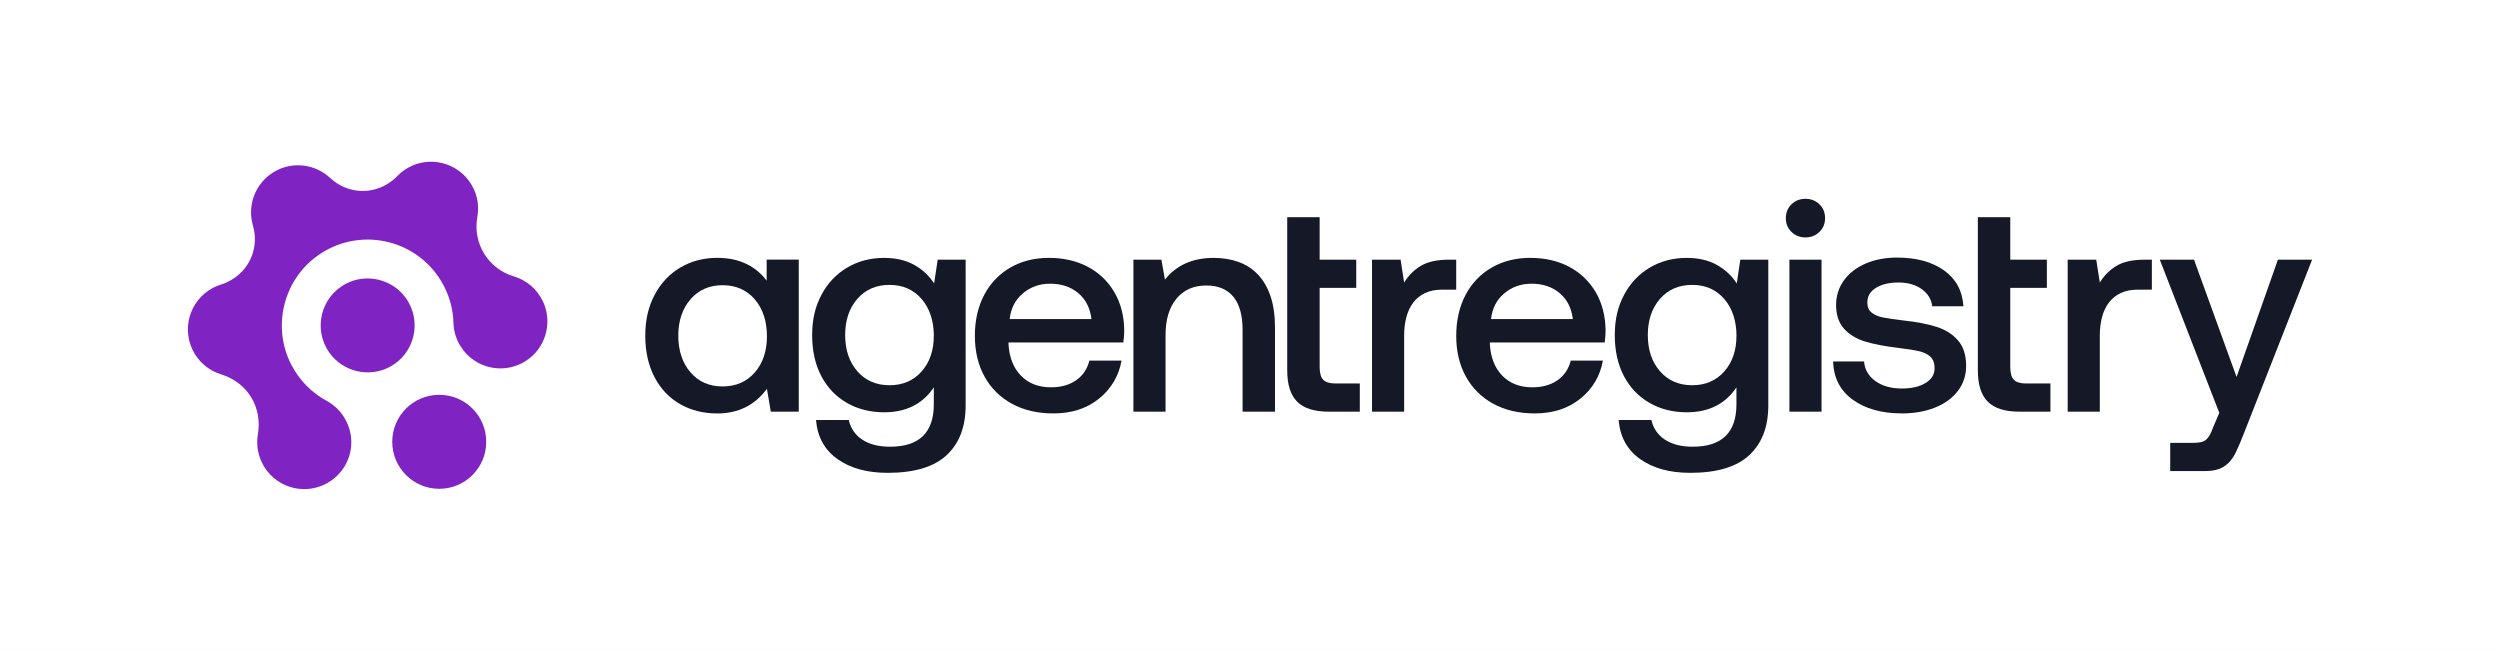
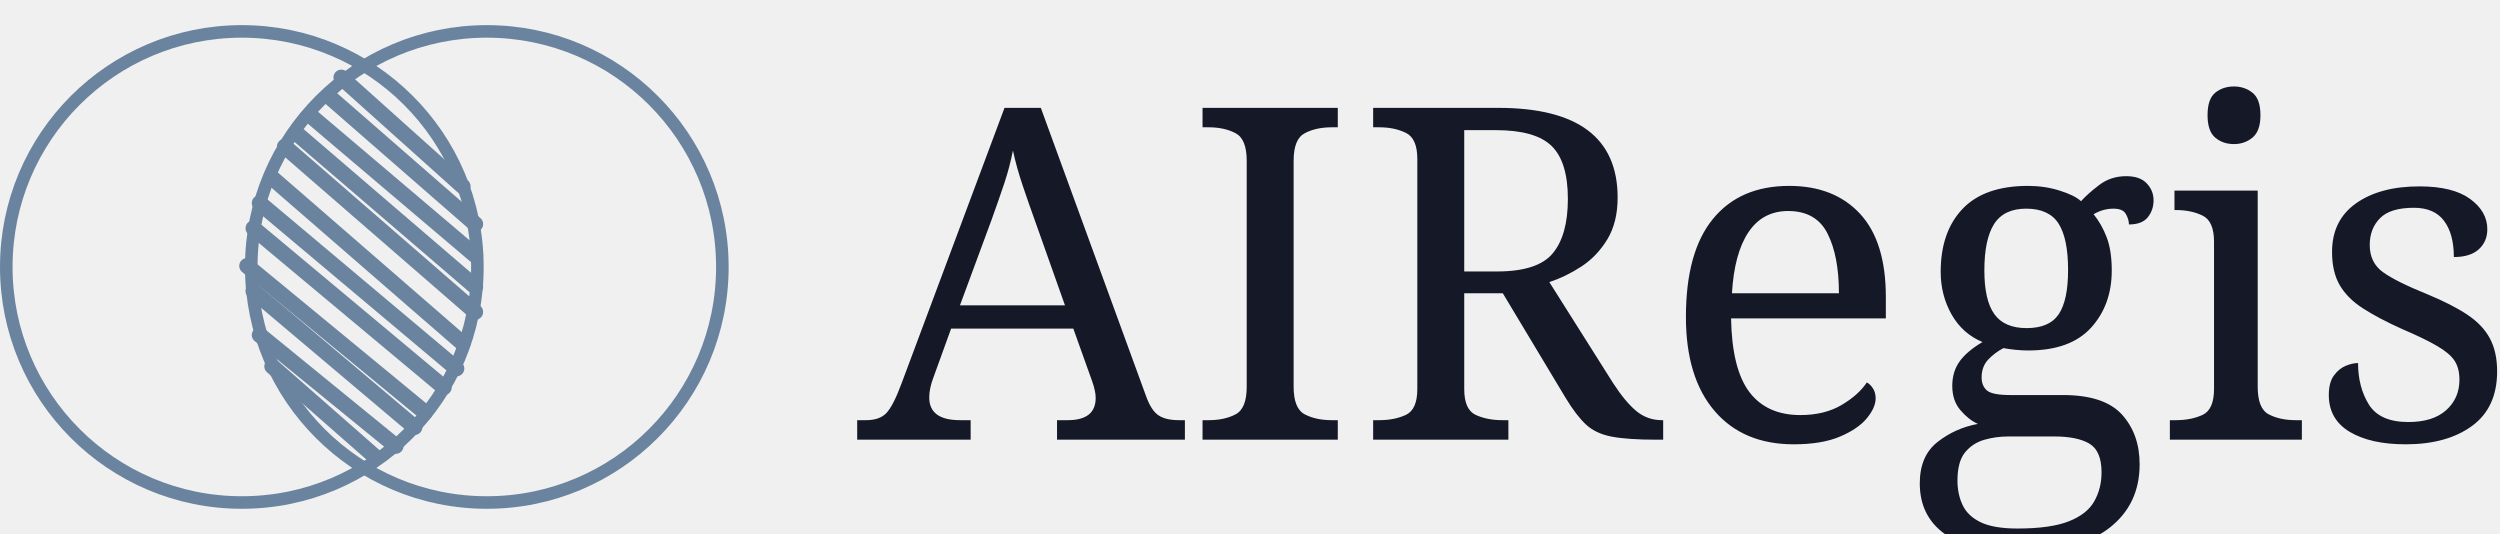
- <svg xmlns="http://www.w3.org/2000/svg" width="4087" height="1064" viewBox="0 0 4087 1064" fill="none">
-   <rect width="4087" height="1064" fill="white" />
-   <path d="M791.539 414.812C780.461 396.824 776.635 375.381 780.346 354.595C784.058 333.809 779.604 313.079 766.184 295.091C744.97 266.653 706.167 256.46 673.76 270.907C664.509 275.019 656.571 280.644 650.004 287.325C645.264 292.522 639.468 296.89 633.186 300.773C603.035 319.332 565.088 314.536 540.448 291.437L540.362 291.551C515.721 267.909 477.403 262.855 446.995 281.586C417.329 299.831 404.423 334.979 413.074 366.987L412.903 367.072C423.753 400.079 411.047 437.426 380.153 456.413C374.214 460.068 367.904 463.18 361.537 465.065C356.94 466.464 352.4 468.32 348.032 470.633C308.515 491.676 295.466 541.243 318.537 578.79C328.673 595.265 344.006 606.543 361.137 611.854C381.552 618.192 399.312 631.013 410.505 649.201C421.697 667.389 425.124 689.031 421.583 710.103C418.585 727.777 421.754 746.565 431.891 763.04C454.961 800.529 505.042 811.265 541.618 785.568C573.169 763.382 583.391 722.238 565.802 687.918C558.436 673.527 547.329 662.62 534.366 655.511C510.353 642.576 489.71 622.475 476.09 595.95C444.597 534.733 462.87 458.555 518.719 418.324C585.646 370.099 678.157 389.486 720.586 458.469C734.263 480.683 740.973 505.238 741.372 529.537C742 541.957 745.684 554.377 752.65 565.713C776.406 604.316 828.772 614.538 865.547 585.871C893.9 563.771 902.98 524.055 887.133 491.79C877.14 471.432 859.751 457.755 840.079 451.874C819.892 445.849 802.56 432.715 791.511 414.784L791.539 414.812Z" fill="#8023C3" />
-   <path d="M566.234 463.496C523.947 485.11 511.098 539.046 539.08 577.421C561.094 607.601 602.61 617.48 635.845 600.491C678.131 578.877 690.98 524.941 662.998 486.566C640.984 456.386 599.469 446.507 566.234 463.496Z" fill="#8023C3" />
-   <path d="M718.077 799.102C760.512 799.102 794.912 764.701 794.912 722.267C794.912 679.832 760.512 645.432 718.077 645.432C675.642 645.432 641.242 679.832 641.242 722.267C641.242 764.701 675.642 799.102 718.077 799.102Z" fill="#8023C3" />
-   <path d="M1305.82 424.508V673.006H1260.1L1253.78 635.621C1234.01 662.495 1206.92 675.916 1172.57 675.916C1149.89 675.916 1129.61 670.807 1111.78 660.62C1093.96 650.433 1080 635.718 1069.95 616.444C1059.91 597.202 1054.88 574.629 1054.88 548.725C1054.88 522.821 1060 501.25 1070.21 481.976C1080.42 462.734 1094.45 447.858 1112.27 437.315C1130.09 426.805 1150.22 421.533 1172.57 421.533C1190.72 421.533 1206.63 424.864 1220.24 431.494C1233.85 438.123 1244.87 447.275 1253.33 458.918V424.444H1305.85L1305.82 424.508ZM1181.32 631.74C1203.03 631.74 1220.53 624.141 1233.85 608.941C1247.14 593.741 1253.78 573.982 1253.78 549.727C1253.78 525.473 1247.14 504.678 1233.85 489.317C1220.57 473.956 1203.03 466.259 1181.32 466.259C1159.61 466.259 1142.08 473.956 1128.8 489.317C1115.51 504.678 1108.87 524.502 1108.87 548.757C1108.87 573.012 1115.51 593.321 1128.8 608.715C1142.08 624.076 1159.58 631.773 1181.32 631.773V631.74Z" fill="#151927" />
-   <path d="M1578.63 424.508V662.818C1578.63 697.778 1568.26 724.846 1547.53 744.12C1526.79 763.362 1494.67 772.999 1451.22 772.999C1417.49 772.999 1390.11 765.464 1369.04 750.426C1347.95 735.388 1336.28 714.109 1334.01 686.588H1387.51C1390.75 700.494 1398.21 711.263 1409.87 718.863C1421.54 726.463 1436.61 730.279 1455.11 730.279C1502.78 730.279 1526.59 707.124 1526.59 660.878V633.228C1508.45 660.393 1481.36 674.008 1445.39 674.008C1422.7 674.008 1402.42 668.898 1384.6 658.711C1366.77 648.524 1352.81 633.972 1342.76 615.021C1332.72 596.102 1327.7 573.691 1327.7 547.787C1327.7 521.883 1332.82 500.862 1343.02 481.782C1353.23 462.701 1367.26 447.89 1385.08 437.379C1402.91 426.869 1423.03 421.598 1445.39 421.598C1464.18 421.598 1480.42 425.317 1494.03 432.755C1507.64 440.193 1518.65 450.412 1527.11 463.348L1532.94 424.508H1578.67H1578.63ZM1454.14 629.8C1475.85 629.8 1493.35 622.265 1506.66 607.227C1519.95 592.189 1526.59 572.688 1526.59 548.757C1526.59 524.826 1519.95 504.193 1506.66 488.799C1493.38 473.438 1475.85 465.741 1454.14 465.741C1432.43 465.741 1414.9 473.341 1401.61 488.541C1388.32 503.74 1381.68 523.5 1381.68 547.754C1381.68 572.009 1388.32 591.768 1401.61 606.968C1414.9 622.168 1432.39 629.767 1454.14 629.767V629.8Z" fill="#151927" />
-   <path d="M1593.7 549.243C1593.7 523.695 1598.82 501.283 1609.02 482.009C1619.23 462.767 1633.49 447.891 1651.83 437.348C1670.14 426.838 1691.13 421.566 1714.82 421.566C1738.51 421.566 1759.96 426.417 1778.3 436.119C1796.61 445.821 1811.03 459.598 1821.59 477.384C1832.13 495.171 1837.57 516.063 1837.89 539.994C1837.89 546.462 1837.41 553.091 1836.44 559.883H1648.72V562.793C1650.01 584.461 1656.82 601.633 1669.13 614.246C1681.45 626.858 1697.81 633.164 1718.26 633.164C1734.46 633.164 1748.07 629.38 1759.12 621.748C1770.14 614.149 1777.43 603.379 1780.99 589.473H1833.52C1828.98 614.698 1816.73 635.428 1796.8 651.598C1776.88 667.768 1751.99 675.852 1722.15 675.852C1696.19 675.852 1673.6 670.613 1654.29 660.071C1635.01 649.56 1620.07 634.749 1609.54 615.668C1599.01 596.588 1593.73 574.403 1593.73 549.178L1593.7 549.243ZM1784.33 521.56C1782.06 503.45 1774.83 489.285 1762.68 479.098C1750.53 468.912 1735.2 463.802 1716.73 463.802C1699.56 463.802 1684.72 469.073 1672.24 479.584C1659.77 490.094 1652.54 504.097 1650.6 521.56H1784.33Z" fill="#151927" />
-   <path d="M1852.9 424.508H1898.62L1904.45 457.042C1923.25 433.434 1949.85 421.598 1984.2 421.598C1998.78 421.598 2012.23 423.764 2024.58 428.163C2036.89 432.528 2047.52 439.417 2056.43 448.795C2065.34 458.174 2072.24 470.075 2077.1 484.466C2081.96 498.857 2084.39 516.094 2084.39 536.144V673.005H2031.38V539.055C2031.38 515.447 2026.36 497.466 2016.31 485.177C2006.27 472.888 1991.52 466.744 1972.05 466.744C1951.31 466.744 1935.01 473.955 1923.18 488.347C1911.36 502.738 1905.43 522.562 1905.43 547.819V673.038H1852.9V424.508Z" fill="#151927" />
-   <path d="M2104.36 424.509V355.076H2157.37V424.477H2217.19V470.593H2157.37V600.178C2157.37 609.88 2159.32 616.768 2163.21 620.81C2167.09 624.853 2173.74 626.89 2183.13 626.89H2223.02V673.006H2172.44C2148.79 673.006 2131.51 667.606 2120.66 656.74C2109.8 645.906 2104.36 628.831 2104.36 605.546V470.625" fill="#151927" />
-   <path d="M2242.98 424.51H2289.68L2295.51 461.894C2302.64 450.252 2311.81 441.1 2322.99 434.47C2334.17 427.841 2349.5 424.51 2368.94 424.51H2380.61V473.537H2357.27C2346.58 473.537 2337.35 475.412 2329.57 479.131C2321.79 482.85 2315.38 488.025 2310.35 494.654C2305.33 501.284 2301.6 509.207 2299.17 518.424C2296.74 527.641 2295.51 537.601 2295.51 548.273V673.007H2242.98V424.51Z" fill="#151927" />
-   <path d="M2380.63 549.243C2380.63 523.695 2385.75 501.283 2395.96 482.009C2406.17 462.767 2420.43 447.891 2438.77 437.348C2457.07 426.838 2478.07 421.566 2501.76 421.566C2525.45 421.566 2546.9 426.417 2565.21 436.119C2583.52 445.821 2597.97 459.598 2608.5 477.384C2619.03 495.171 2624.47 516.063 2624.8 539.994C2624.8 546.462 2624.31 553.091 2623.34 559.883H2435.62V562.793C2436.92 584.461 2443.72 601.633 2456.04 614.246C2468.35 626.858 2484.75 633.164 2505.16 633.164C2521.36 633.164 2535.01 629.38 2546.02 621.748C2557.04 614.149 2564.33 603.379 2567.9 589.473H2620.42C2615.89 614.698 2603.64 635.428 2583.71 651.598C2563.78 667.768 2538.9 675.852 2509.05 675.852C2483.09 675.852 2460.48 670.613 2441.2 660.071C2421.92 649.56 2406.98 634.749 2396.45 615.668C2385.91 596.588 2380.63 574.403 2380.63 549.178V549.243ZM2571.27 521.56C2569 503.45 2561.77 489.285 2549.62 479.098C2537.47 468.912 2522.14 463.802 2503.67 463.802C2486.5 463.802 2471.66 469.073 2459.18 479.584C2446.7 490.094 2439.48 504.097 2437.53 521.56H2571.27Z" fill="#151927" />
-   <path d="M2890.81 424.508V662.818C2890.81 697.778 2880.44 724.846 2859.67 744.12C2838.93 763.362 2806.81 772.999 2763.36 772.999C2729.63 772.999 2702.25 765.464 2681.18 750.426C2660.12 735.388 2648.42 714.109 2646.15 686.588H2699.65C2702.89 700.494 2710.35 711.263 2722.01 718.863C2733.68 726.463 2748.75 730.279 2767.25 730.279C2814.92 730.279 2838.73 707.124 2838.73 660.878V633.228C2820.59 660.393 2793.5 674.008 2757.53 674.008C2734.85 674.008 2714.56 668.898 2696.74 658.711C2678.92 648.524 2664.95 633.972 2654.9 615.021C2644.86 596.102 2639.84 573.691 2639.84 547.787C2639.84 521.883 2644.96 500.862 2655.16 481.782C2665.37 462.701 2679.4 447.89 2697.22 437.379C2715.05 426.869 2735.17 421.598 2757.53 421.598C2776.32 421.598 2792.56 425.317 2806.17 432.755C2819.78 440.193 2830.79 450.412 2839.25 463.348L2845.08 424.508H2890.81ZM2766.31 629.8C2788.02 629.8 2805.55 622.265 2818.84 607.227C2832.12 592.189 2838.77 572.688 2838.77 548.757C2838.77 524.826 2832.12 504.193 2818.84 488.799C2805.55 473.438 2788.02 465.741 2766.31 465.741C2744.6 465.741 2727.07 473.341 2713.78 488.541C2700.5 503.74 2693.85 523.5 2693.85 547.754C2693.85 572.009 2700.5 591.768 2713.78 606.968C2727.07 622.168 2744.57 629.767 2766.31 629.767V629.8Z" fill="#151927" />
-   <path d="M2951.56 325C2960.64 325 2968.25 328.008 2974.41 333.99C2980.57 339.973 2983.64 347.508 2983.64 356.563C2983.64 365.618 2980.57 373.154 2974.41 379.136C2968.25 385.119 2960.64 388.127 2951.56 388.127C2942.49 388.127 2934.88 385.152 2928.72 379.136C2922.56 373.154 2919.48 365.618 2919.48 356.563C2919.48 347.508 2922.56 339.973 2928.72 333.99C2934.88 328.008 2942.49 325 2951.56 325ZM2925.32 424.509H2977.84V673.006H2925.32V424.509Z" fill="#151927" />
-   <path d="M3047.39 590.96C3048.36 603.896 3054.45 614.503 3065.63 622.75C3076.81 630.996 3091.33 635.136 3109.15 635.136C3125.03 635.136 3137.92 632.16 3147.81 626.145C3157.69 620.162 3162.65 612.142 3162.65 602.117C3162.65 593.709 3160.38 587.402 3155.84 583.198C3151.31 578.994 3145.21 576.019 3137.6 574.208C3129.98 572.429 3118.22 570.586 3102.34 568.613C3080.63 566.026 3062.71 562.533 3048.62 558.167C3034.52 553.802 3023.15 546.849 3014.56 537.308C3005.97 527.768 3001.66 514.897 3001.66 498.727C3001.66 483.528 3005.97 470.01 3014.56 458.206C3023.15 446.402 3034.98 437.25 3050.08 430.782C3065.14 424.314 3082.25 421.08 3101.37 421.08C3132.8 421.08 3158.34 428.033 3177.98 441.939C3197.58 455.845 3208.21 475.443 3209.83 500.668H3158.76C3157.46 489.349 3151.79 480.035 3141.75 472.759C3131.7 465.482 3119.06 461.828 3103.8 461.828C3088.54 461.828 3076.26 464.738 3066.83 470.56C3057.43 476.381 3052.73 484.304 3052.73 494.329C3052.73 501.767 3055.07 507.362 3059.8 511.081C3064.5 514.8 3070.43 517.387 3077.55 518.843C3084.68 520.298 3096.19 522.012 3112.1 523.952C3133.48 526.216 3151.5 529.709 3166.08 534.398C3180.67 539.087 3192.33 546.525 3201.11 556.712C3209.86 566.899 3214.24 580.741 3214.24 598.204C3214.24 613.727 3209.7 627.407 3200.63 639.21C3191.55 651.014 3179.04 660.069 3163.17 666.376C3147.29 672.682 3129.43 675.851 3109.67 675.851C3076.26 675.851 3049.27 668.316 3028.69 653.278C3008.11 638.24 2997.48 617.446 2996.84 590.895H3047.42L3047.39 590.96Z" fill="#151927" />
-   <path d="M3233.38 424.509V355.076H3286.4V424.477H3346.21V470.593H3286.4V600.178C3286.4 609.88 3288.34 616.768 3292.23 620.81C3296.12 624.853 3302.76 626.89 3312.16 626.89H3352.05V673.006H3301.46C3277.81 673.006 3260.54 667.606 3249.68 656.74C3238.83 645.906 3233.38 628.831 3233.38 605.546V470.625" fill="#151927" />
-   <path d="M3380.24 424.51H3426.94L3432.77 461.894C3439.9 450.252 3449.07 441.1 3460.25 434.47C3471.43 427.841 3486.75 424.51 3506.2 424.51H3517.86V473.537H3494.53C3483.84 473.537 3474.6 475.412 3466.83 479.131C3459.05 482.85 3452.63 488.025 3447.61 494.654C3442.59 501.284 3438.86 509.207 3436.43 518.424C3434 527.641 3432.77 537.601 3432.77 548.273V673.007H3380.24V424.51Z" fill="#151927" />
-   <path d="M3586.78 424.51L3656.32 616.219L3723.92 424.51H3779.85L3667.01 711.847C3662.8 722.519 3658.91 731.574 3655.35 739.012C3651.78 746.45 3647.64 752.433 3642.94 756.961C3638.24 761.488 3632.89 764.787 3626.9 766.921C3620.9 769.023 3613.35 770.09 3604.28 770.09H3547.86V723.974H3584.84C3589.7 723.974 3593.85 723.651 3597.25 723.004C3600.65 722.357 3603.5 721.128 3605.77 719.382C3608.04 717.603 3610.14 715.081 3612.09 711.847C3614.03 708.613 3615.98 704.247 3617.92 698.749L3628.13 674.98L3530.85 424.542H3586.78V424.51Z" fill="#151927" />
+ <svg xmlns="http://www.w3.org/2000/svg" width="398px" height="85px" viewBox="0 0 398 85" version="1.1">
+   <g stroke="none" stroke-width="1" fill="none" fill-rule="evenodd">
+     <g>
+       <g transform="translate(0, 4)">
+         <line x1="43.327" y1="54.326" x2="59.673" y2="68.674" stroke="#6A84A0" stroke-width="2.5" stroke-linecap="round" stroke-linejoin="round" />
+         <line x1="41.333" y1="49.333" x2="63" y2="67" stroke="#6A84A0" stroke-width="2.5" stroke-linecap="round" stroke-linejoin="round" />
+         <line x1="40.333" y1="42.333" x2="66" y2="64" stroke="#6A84A0" stroke-width="2.5" stroke-linecap="round" stroke-linejoin="round" />
+         <line x1="39.337" y1="38.333" x2="67.663" y2="61.667" stroke="#6A84A0" stroke-width="2.5" stroke-linecap="round" stroke-linejoin="round" />
+         <line x1="40.337" y1="32.333" x2="70.663" y2="57.667" stroke="#6A84A0" stroke-width="2.5" stroke-linecap="round" stroke-linejoin="round" />
+         <line x1="41.333" y1="28.329" x2="72.667" y2="54.671" stroke="#6A84A0" stroke-width="2.5" stroke-linecap="round" stroke-linejoin="round" />
+         <line x1="43.33" y1="24.329" x2="73.67" y2="50.671" stroke="#6A84A0" stroke-width="2.5" stroke-linecap="round" stroke-linejoin="round" />
+         <line x1="45.337" y1="19.337" x2="75.663" y2="45.663" stroke="#6A84A0" stroke-width="2.5" stroke-linecap="round" stroke-linejoin="round" />
+         <line x1="47.33" y1="17.338" x2="75.67" y2="41.662" stroke="#6A84A0" stroke-width="2.5" stroke-linecap="round" stroke-linejoin="round" />
+         <line x1="49.329" y1="14.329" x2="75.671" y2="36.671" stroke="#6A84A0" stroke-width="2.5" stroke-linecap="round" stroke-linejoin="round" />
+         <line x1="52.333" y1="11.328" x2="75.667" y2="31.672" stroke="#6A84A0" stroke-width="2.5" stroke-linecap="round" stroke-linejoin="round" />
+         <line x1="54.333" y1="8.333" x2="73.667" y2="25.667" stroke="#6A84A0" stroke-width="2.5" stroke-linecap="round" stroke-linejoin="round" />
+         <circle stroke="#6A84A0" stroke-width="2" cx="38.5" cy="38.5" r="37.5" />
+         <circle stroke="#6A84A0" stroke-width="2" cx="77.5" cy="38.5" r="37.5" />
+       </g>
+       <text font-family="Art Galleria, serif" font-size="74" font-weight="normal" fill="#151927">
+         <tspan x="136.464" y="70">AIRegistry</tspan>
+       </text>
+     </g>
+   </g>
</svg>
